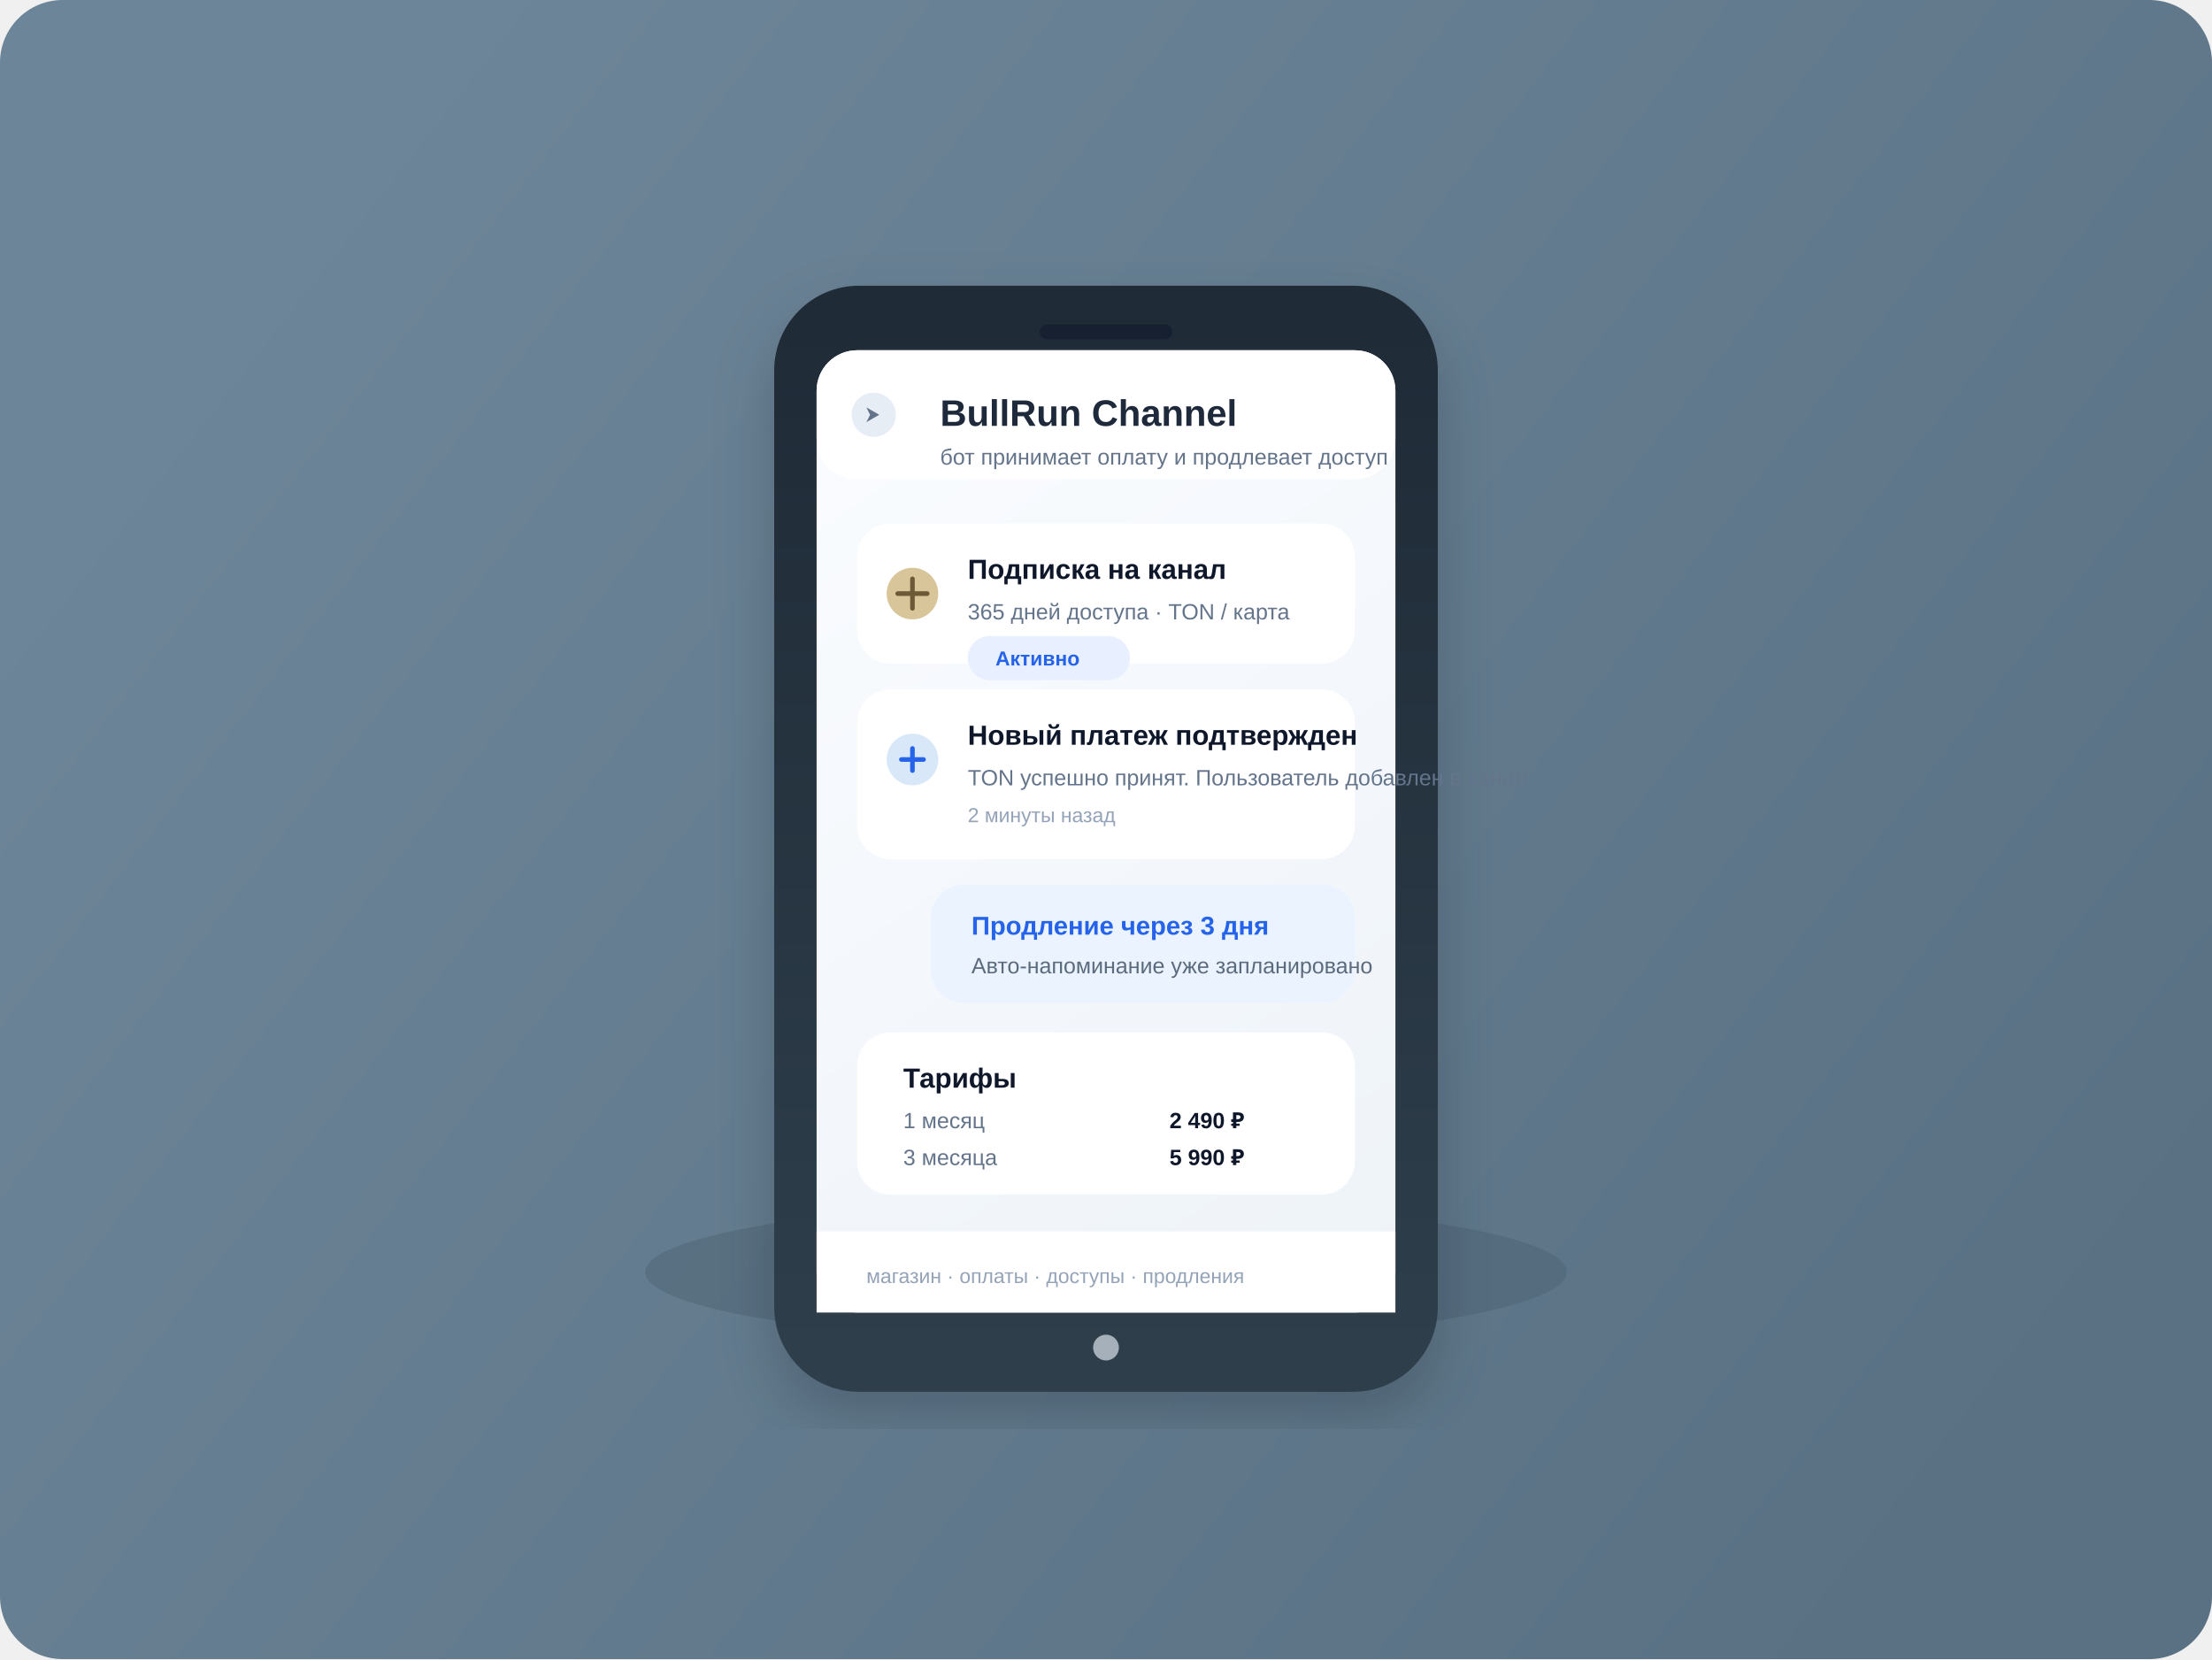
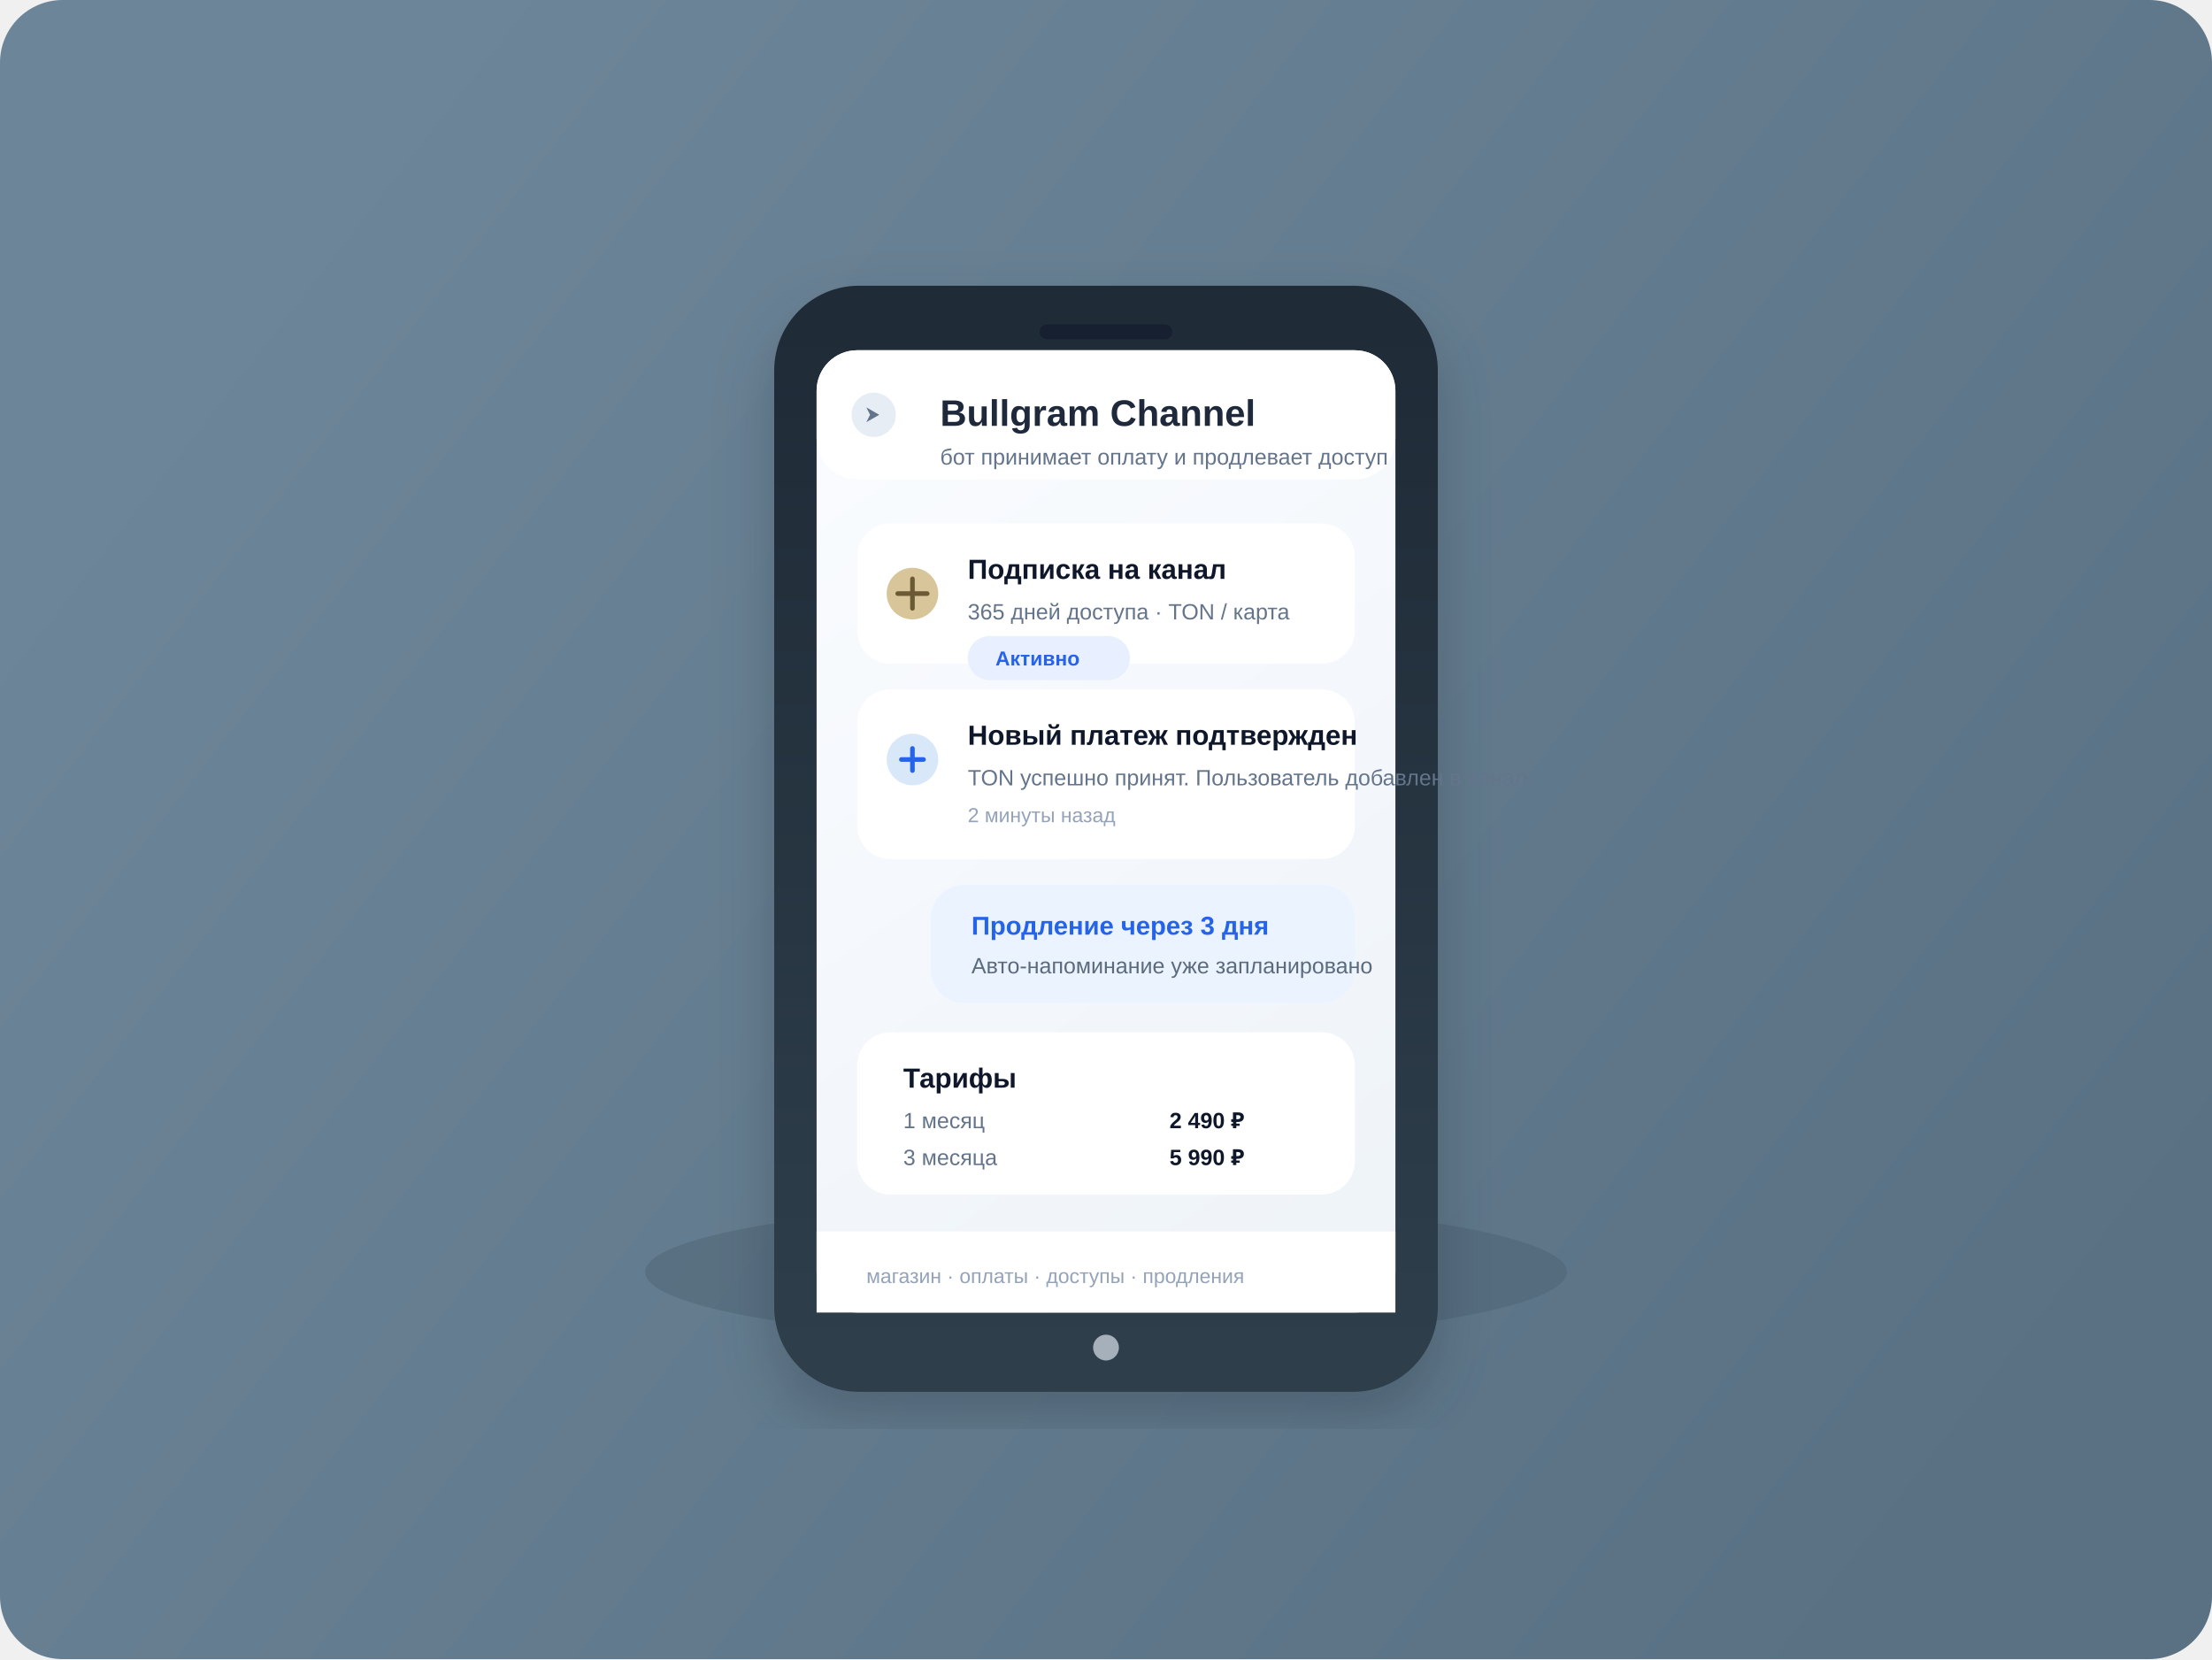
<svg xmlns="http://www.w3.org/2000/svg" viewBox="0 0 1200 900" fill="none">
  <defs>
    <linearGradient id="bg" x1="160" x2="1060" y1="120" y2="820" gradientUnits="userSpaceOnUse">
      <stop stop-color="#6D8598" />
      <stop offset="1" stop-color="#597183" />
    </linearGradient>
    <linearGradient id="phone" x1="600" x2="600" y1="170" y2="735" gradientUnits="userSpaceOnUse">
      <stop stop-color="#1F2B37" />
      <stop offset="1" stop-color="#2E3E4B" />
    </linearGradient>
    <linearGradient id="screen" x1="433" x2="767" y1="205" y2="697" gradientUnits="userSpaceOnUse">
      <stop stop-color="#FAFCFF" />
      <stop offset="1" stop-color="#EEF3F8" />
    </linearGradient>
    <filter id="shadow" width="450" height="640" x="375" y="135" color-interpolation-filters="sRGB" filterUnits="userSpaceOnUse">
      <feFlood flood-opacity="0" result="BackgroundImageFix" />
      <feColorMatrix in="SourceAlpha" result="hardAlpha" values="0 0 0 0 0 0 0 0 0 0 0 0 0 0 0 0 0 0 127 0" />
      <feOffset dy="16" />
      <feGaussianBlur stdDeviation="16" />
      <feColorMatrix values="0 0 0 0 0.06 0 0 0 0 0.1 0 0 0 0 0.14 0 0 0 0.22 0" />
      <feBlend in2="BackgroundImageFix" result="effect1_dropShadow_0_1" />
      <feBlend in="SourceGraphic" in2="effect1_dropShadow_0_1" result="shape" />
    </filter>
  </defs>
  <rect width="1200" height="900" fill="url(#bg)" rx="34" />
  <ellipse cx="600" cy="690" fill="#445A69" opacity=".35" rx="250" ry="38" />
  <g filter="url(#shadow)">
    <rect width="360" height="600" x="420" y="155" fill="url(#phone)" rx="46" />
    <rect width="314" height="522" x="443" y="190" fill="url(#screen)" rx="22" />
    <rect width="72" height="8" x="564" y="176" fill="#0F172A" opacity=".55" rx="4" />
    <circle cx="600" cy="731" r="7" fill="#D7E1EA" opacity=".7" />
  </g>
  <rect width="314" height="70" x="443" y="190" fill="#FFFFFF" rx="22" />
  <circle cx="474" cy="225" r="12" fill="#E6EDF5" />
  <path d="m477 225-7 4 2-4-2-4 7 4Z" fill="#64748B" />
-   <text x="510" y="231" fill="#1E293B" font-family="Arial, sans-serif" font-size="20" font-weight="700">BullRun Channel</text>
+   <text x="510" y="231" fill="#1E293B" font-family="Arial, sans-serif" font-size="20" font-weight="700">Bullgram Channel</text>
  <text x="510" y="252" fill="#64748B" font-family="Arial, sans-serif" font-size="12">бот принимает оплату и продлевает доступ</text>
  <rect width="270" height="76" x="465" y="284" fill="#FFFFFF" rx="18" />
  <circle cx="495" cy="322" r="14" fill="#D9C59A" />
  <path d="M487 322h16m-8-8v16" stroke="#6B5A35" stroke-linecap="round" stroke-width="2.5" />
  <text x="525" y="314" fill="#0F172A" font-family="Arial, sans-serif" font-size="15" font-weight="700">Подписка на канал</text>
  <text x="525" y="336" fill="#64748B" font-family="Arial, sans-serif" font-size="12">365 дней доступа · TON / карта</text>
  <rect width="88" height="24" x="525" y="345" fill="#E8F0FF" rx="12" />
  <text x="540" y="361" fill="#2563EB" font-family="Arial, sans-serif" font-size="11" font-weight="700">Активно</text>
  <rect width="270" height="92" x="465" y="374" fill="#FFFFFF" rx="18" />
  <circle cx="495" cy="412" r="14" fill="#D8E8F8" />
  <path d="M489 412h12m-6-6v12" stroke="#2563EB" stroke-linecap="round" stroke-width="2.5" />
  <text x="525" y="404" fill="#0F172A" font-family="Arial, sans-serif" font-size="15" font-weight="700">Новый платеж подтвержден</text>
  <text x="525" y="426" fill="#64748B" font-family="Arial, sans-serif" font-size="12">TON успешно принят. Пользователь добавлен в канал.</text>
  <text x="525" y="446" fill="#94A3B8" font-family="Arial, sans-serif" font-size="11">2 минуты назад</text>
  <rect width="230" height="64" x="505" y="480" fill="#EAF3FF" rx="18" />
  <text x="527" y="507" fill="#2563EB" font-family="Arial, sans-serif" font-size="14" font-weight="700">Продление через 3 дня</text>
  <text x="527" y="528" fill="#5B6B7C" font-family="Arial, sans-serif" font-size="12">Авто-напоминание уже запланировано</text>
  <rect width="270" height="88" x="465" y="560" fill="#FFFFFF" rx="18" />
  <text x="490" y="590" fill="#0F172A" font-family="Arial, sans-serif" font-size="15" font-weight="700">Тарифы</text>
  <text x="490" y="612" fill="#64748B" font-family="Arial, sans-serif" font-size="12">1 месяц</text>
  <text x="675" y="612" fill="#0F172A" font-family="Arial, sans-serif" font-size="12" font-weight="700" text-anchor="end">2 490 ₽</text>
  <text x="490" y="632" fill="#64748B" font-family="Arial, sans-serif" font-size="12">3 месяца</text>
  <text x="675" y="632" fill="#0F172A" font-family="Arial, sans-serif" font-size="12" font-weight="700" text-anchor="end">5 990 ₽</text>
  <rect width="314" height="44" x="443" y="668" fill="#FFFFFF" rx="0" />
  <text x="470" y="696" fill="#94A3B8" font-family="Arial, sans-serif" font-size="11">магазин · оплаты · доступы · продления</text>
</svg>
